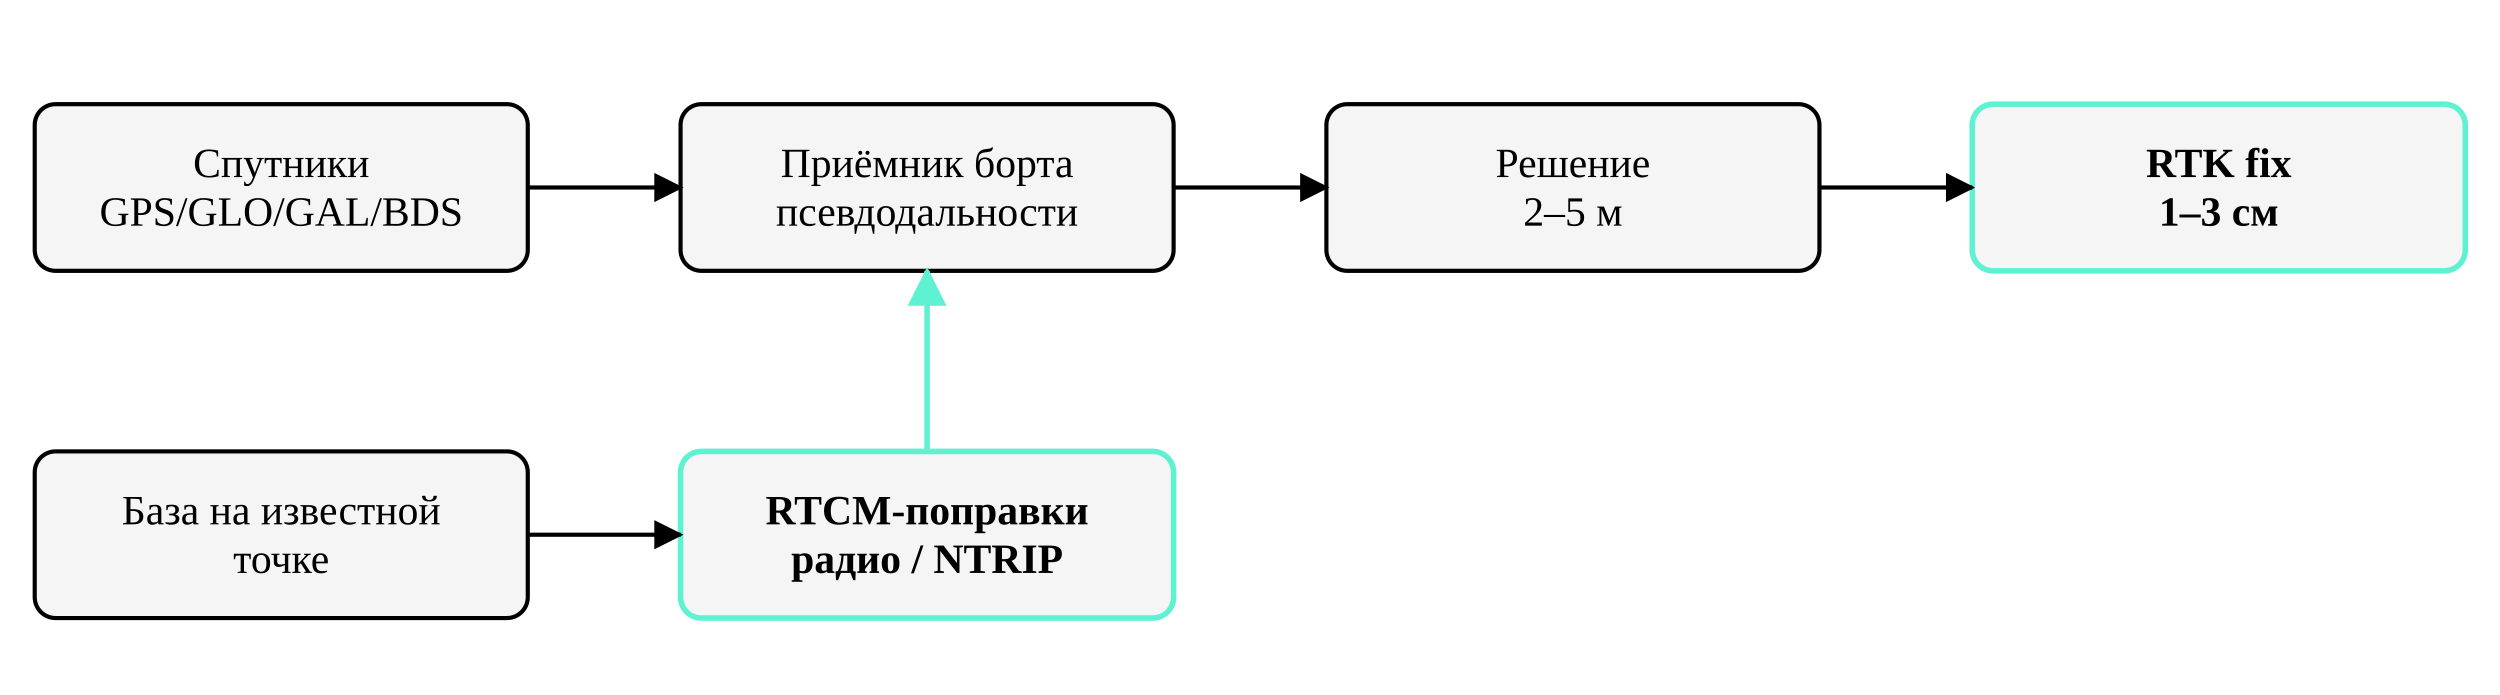
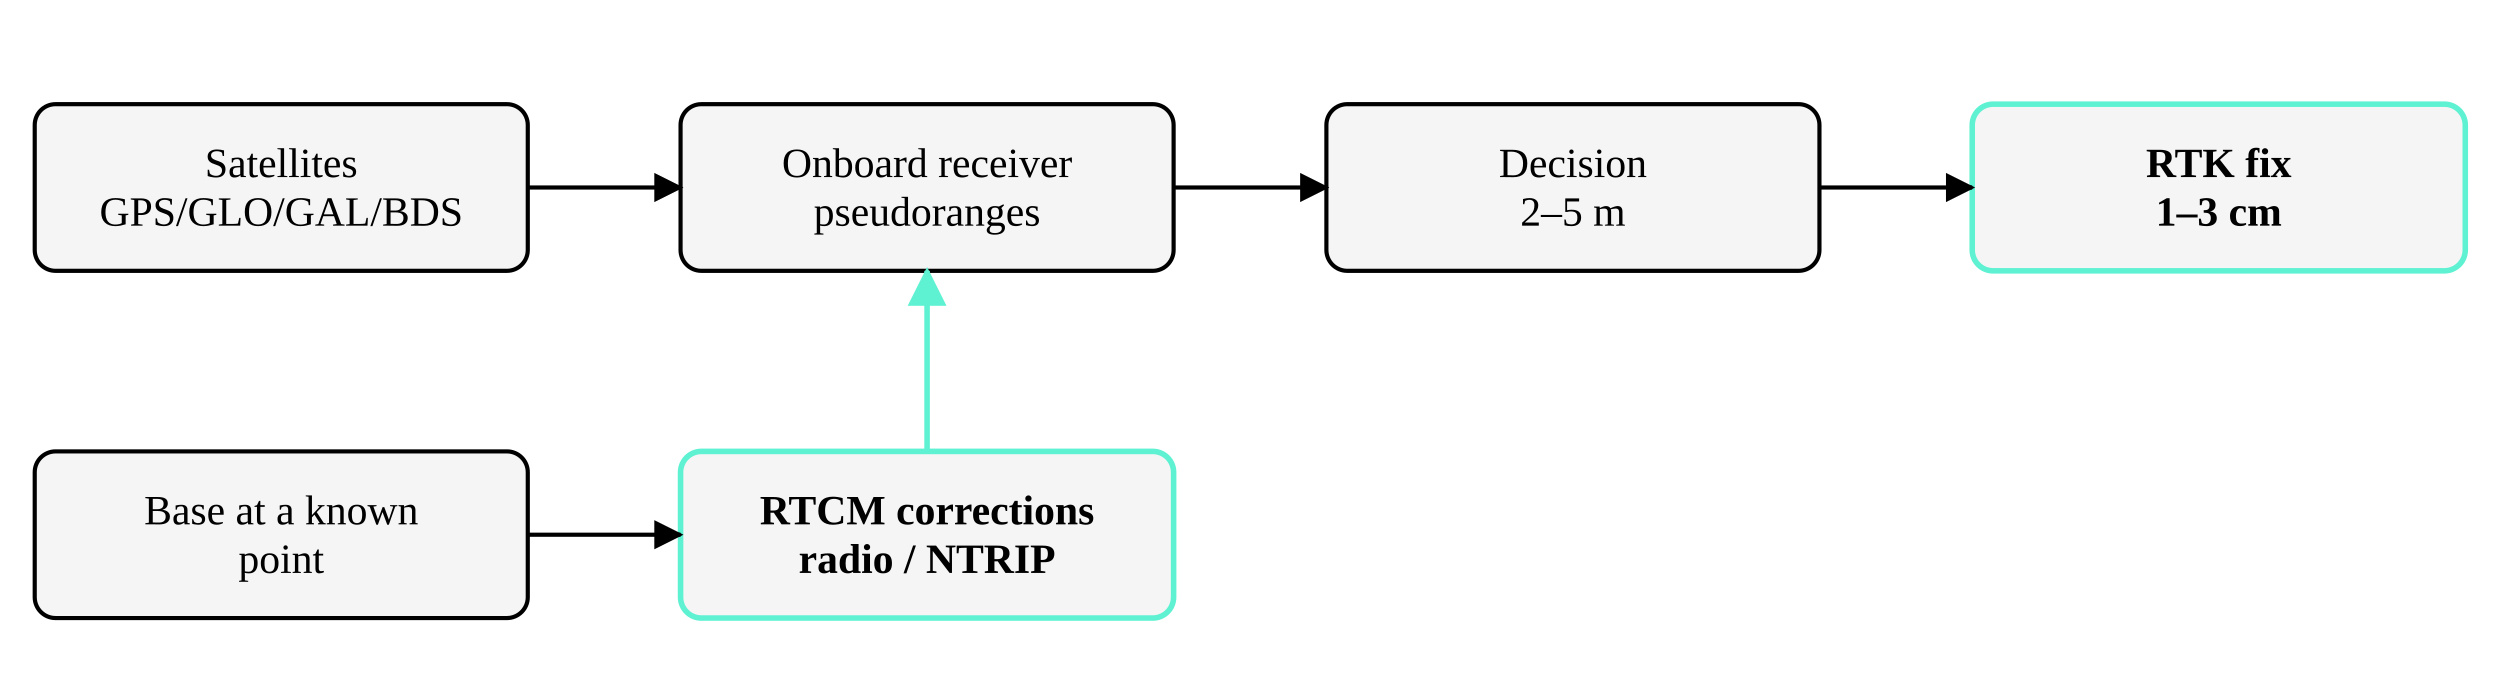
<svg xmlns="http://www.w3.org/2000/svg" viewBox="0 0 720 200" width="100%" role="img" aria-labelledby="t" style="max-width:720px;display:block;margin:0 auto">
  <style>text{font-family: var(--gc-font-mono, ui-monospace, Menlo, monospace); font-size: 12px;fill:currentColor} .m{fill:var(--gc-ink-muted, #8a93a3)} .a{fill:var(--gc-accent-hud, #5ef1d2)} .w{fill:var(--gc-signal-amber, #f0b24c)} .d{fill:var(--gc-signal-red, #e8636b)} .box{fill:var(--gc-surface-200, rgba(128,128,128,0.08));stroke:currentColor;stroke-width:1.2} .boxa{fill:var(--gc-surface-200, rgba(128,128,128,0.08));stroke:var(--gc-accent-hud, #5ef1d2);stroke-width:1.6} .ln{stroke:currentColor;stroke-width:1.2;fill:none} .lna{stroke:var(--gc-accent-hud, #5ef1d2);stroke-width:1.6;fill:none} .lnm{stroke:var(--gc-ink-muted, #8a93a3);stroke-width:1;fill:none;stroke-dasharray:4 3} .t{font-size:11px} .b{font-weight:600}</style>
  <defs>
    <marker id="ar" viewBox="0 0 10 10" refX="9" refY="5" markerWidth="7" markerHeight="7" orient="auto-start-reverse">
      <path d="M0 0L10 5L0 10z" fill="currentColor" />
    </marker>
    <marker id="ara" viewBox="0 0 10 10" refX="9" refY="5" markerWidth="7" markerHeight="7" orient="auto-start-reverse">
      <path d="M0 0L10 5L0 10z" fill="var(--gc-accent-hud, #5ef1d2)" />
    </marker>
  </defs>
  <rect class="box" x="10.0" y="30" width="142.0" height="48" rx="6" />
-   <text x="81.0" y="51.0" text-anchor="middle">Спутники</text>
+   <text x="81.0" y="51.0" text-anchor="middle">Satellites</text>
  <text x="81.0" y="65.0" text-anchor="middle">GPS/GLO/GAL/BDS</text>
  <rect class="box" x="196.0" y="30" width="142.0" height="48" rx="6" />
-   <text x="267.0" y="51.0" text-anchor="middle">Приёмник борта</text>
-   <text x="267.0" y="65.0" text-anchor="middle">псевдодальности</text>
+   <text x="267.0" y="51.0" text-anchor="middle">Onboard receiver</text>
+   <text x="267.0" y="65.0" text-anchor="middle">pseudoranges</text>
  <rect class="box" x="382.0" y="30" width="142.0" height="48" rx="6" />
-   <text x="453.0" y="51.0" text-anchor="middle">Решение</text>
-   <text x="453.0" y="65.0" text-anchor="middle">2–5 м</text>
+   <text x="453.0" y="51.0" text-anchor="middle">Decision</text>
+   <text x="453.0" y="65.0" text-anchor="middle">2–5 m</text>
  <rect class="boxa" x="568.0" y="30" width="142.0" height="48" rx="6" />
  <text x="639.0" y="51.0" text-anchor="middle" class="b">RTK fix</text>
-   <text x="639.0" y="65.0" text-anchor="middle" class="b">1–3 см</text>
+   <text x="639.0" y="65.0" text-anchor="middle" class="b">1–3 cm</text>
  <rect class="box" x="10.0" y="130" width="142.0" height="48" rx="6" />
-   <text x="81.0" y="151.0" text-anchor="middle">База на известной</text>
-   <text x="81.0" y="165.0" text-anchor="middle">точке</text>
+   <text x="81.0" y="151.0" text-anchor="middle">Base at a known</text>
+   <text x="81.0" y="165.0" text-anchor="middle">point</text>
  <rect class="boxa" x="196.0" y="130" width="142.0" height="48" rx="6" />
-   <text x="267.0" y="151.0" text-anchor="middle" class="b">RTCM-поправки</text>
-   <text x="267.0" y="165.0" text-anchor="middle" class="b">радио / NTRIP</text>
+   <text x="267.0" y="151.0" text-anchor="middle" class="b">RTCM corrections</text>
+   <text x="267.0" y="165.0" text-anchor="middle" class="b">radio / NTRIP</text>
  <path class="ln" d="M152.0 54.0 L196.0 54.0" marker-end="url(#ar)" />
  <path class="ln" d="M338.0 54.0 L382.0 54.0" marker-end="url(#ar)" />
  <path class="ln" d="M524.0 54.0 L568.0 54.0" marker-end="url(#ar)" />
  <path class="ln" d="M152.0 154.0 L196.0 154.0" marker-end="url(#ar)" />
  <path class="lna" d="M267.0 130 L267.0 78" marker-end="url(#ara)" />
</svg>
